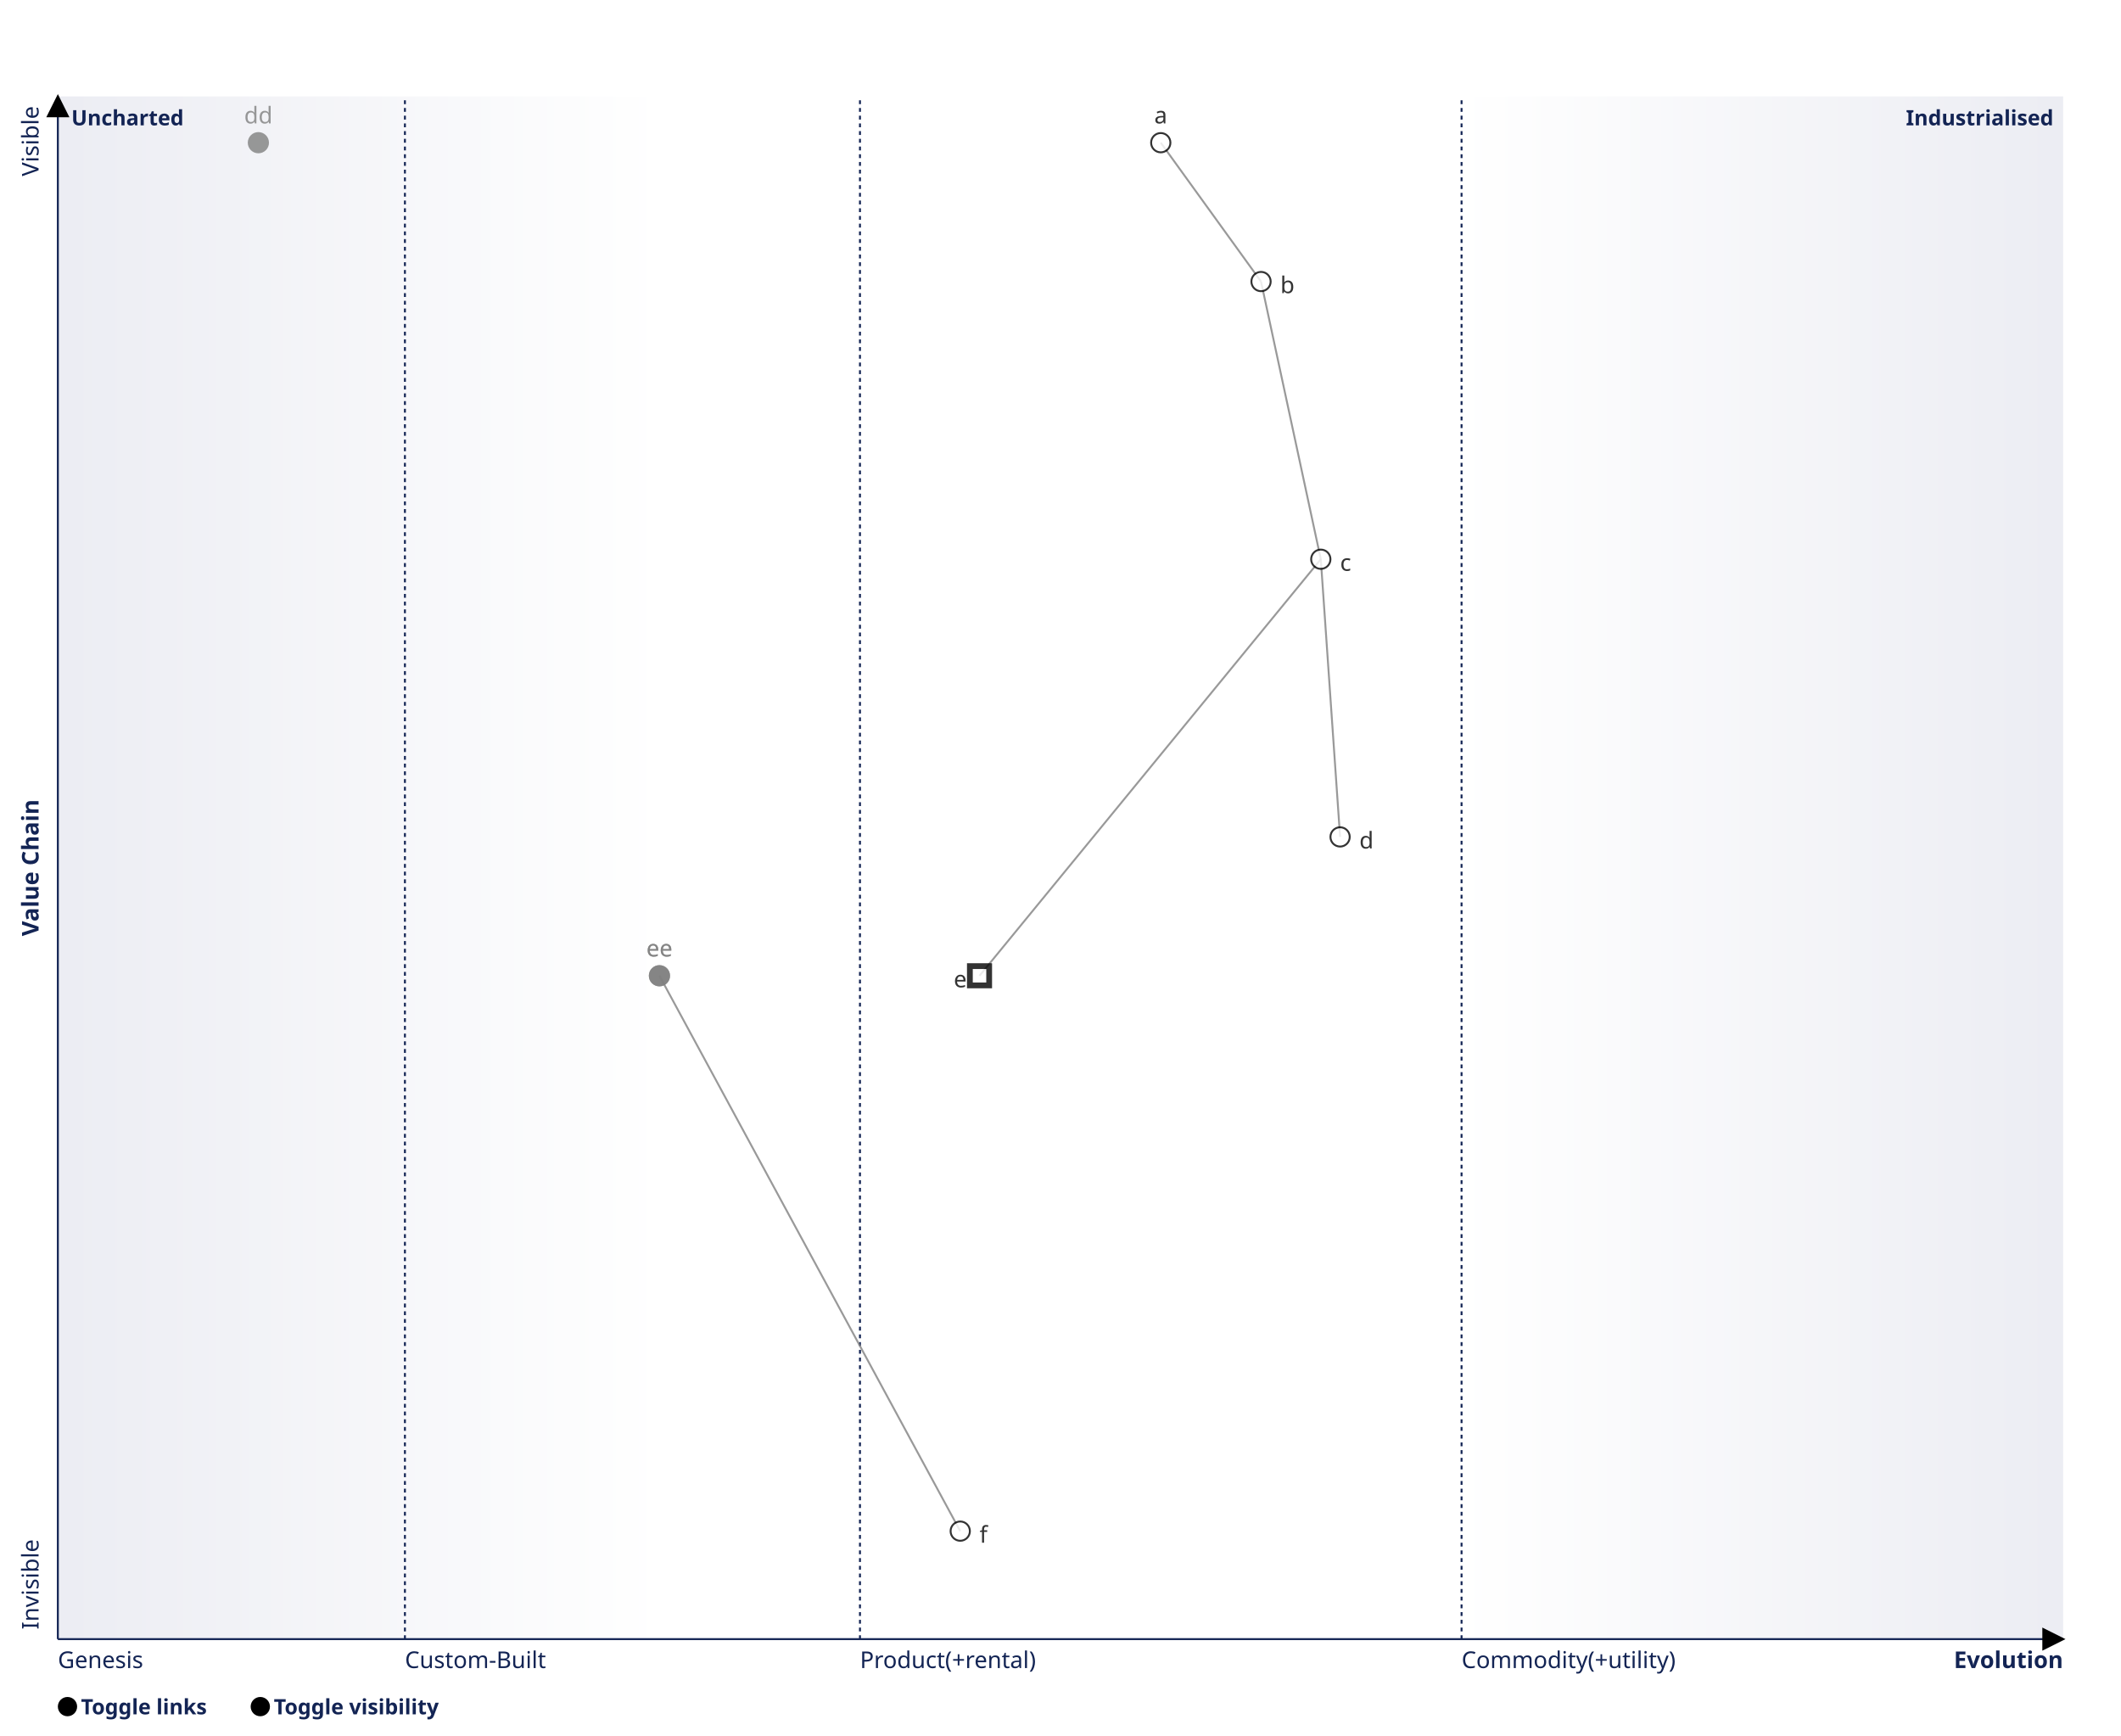
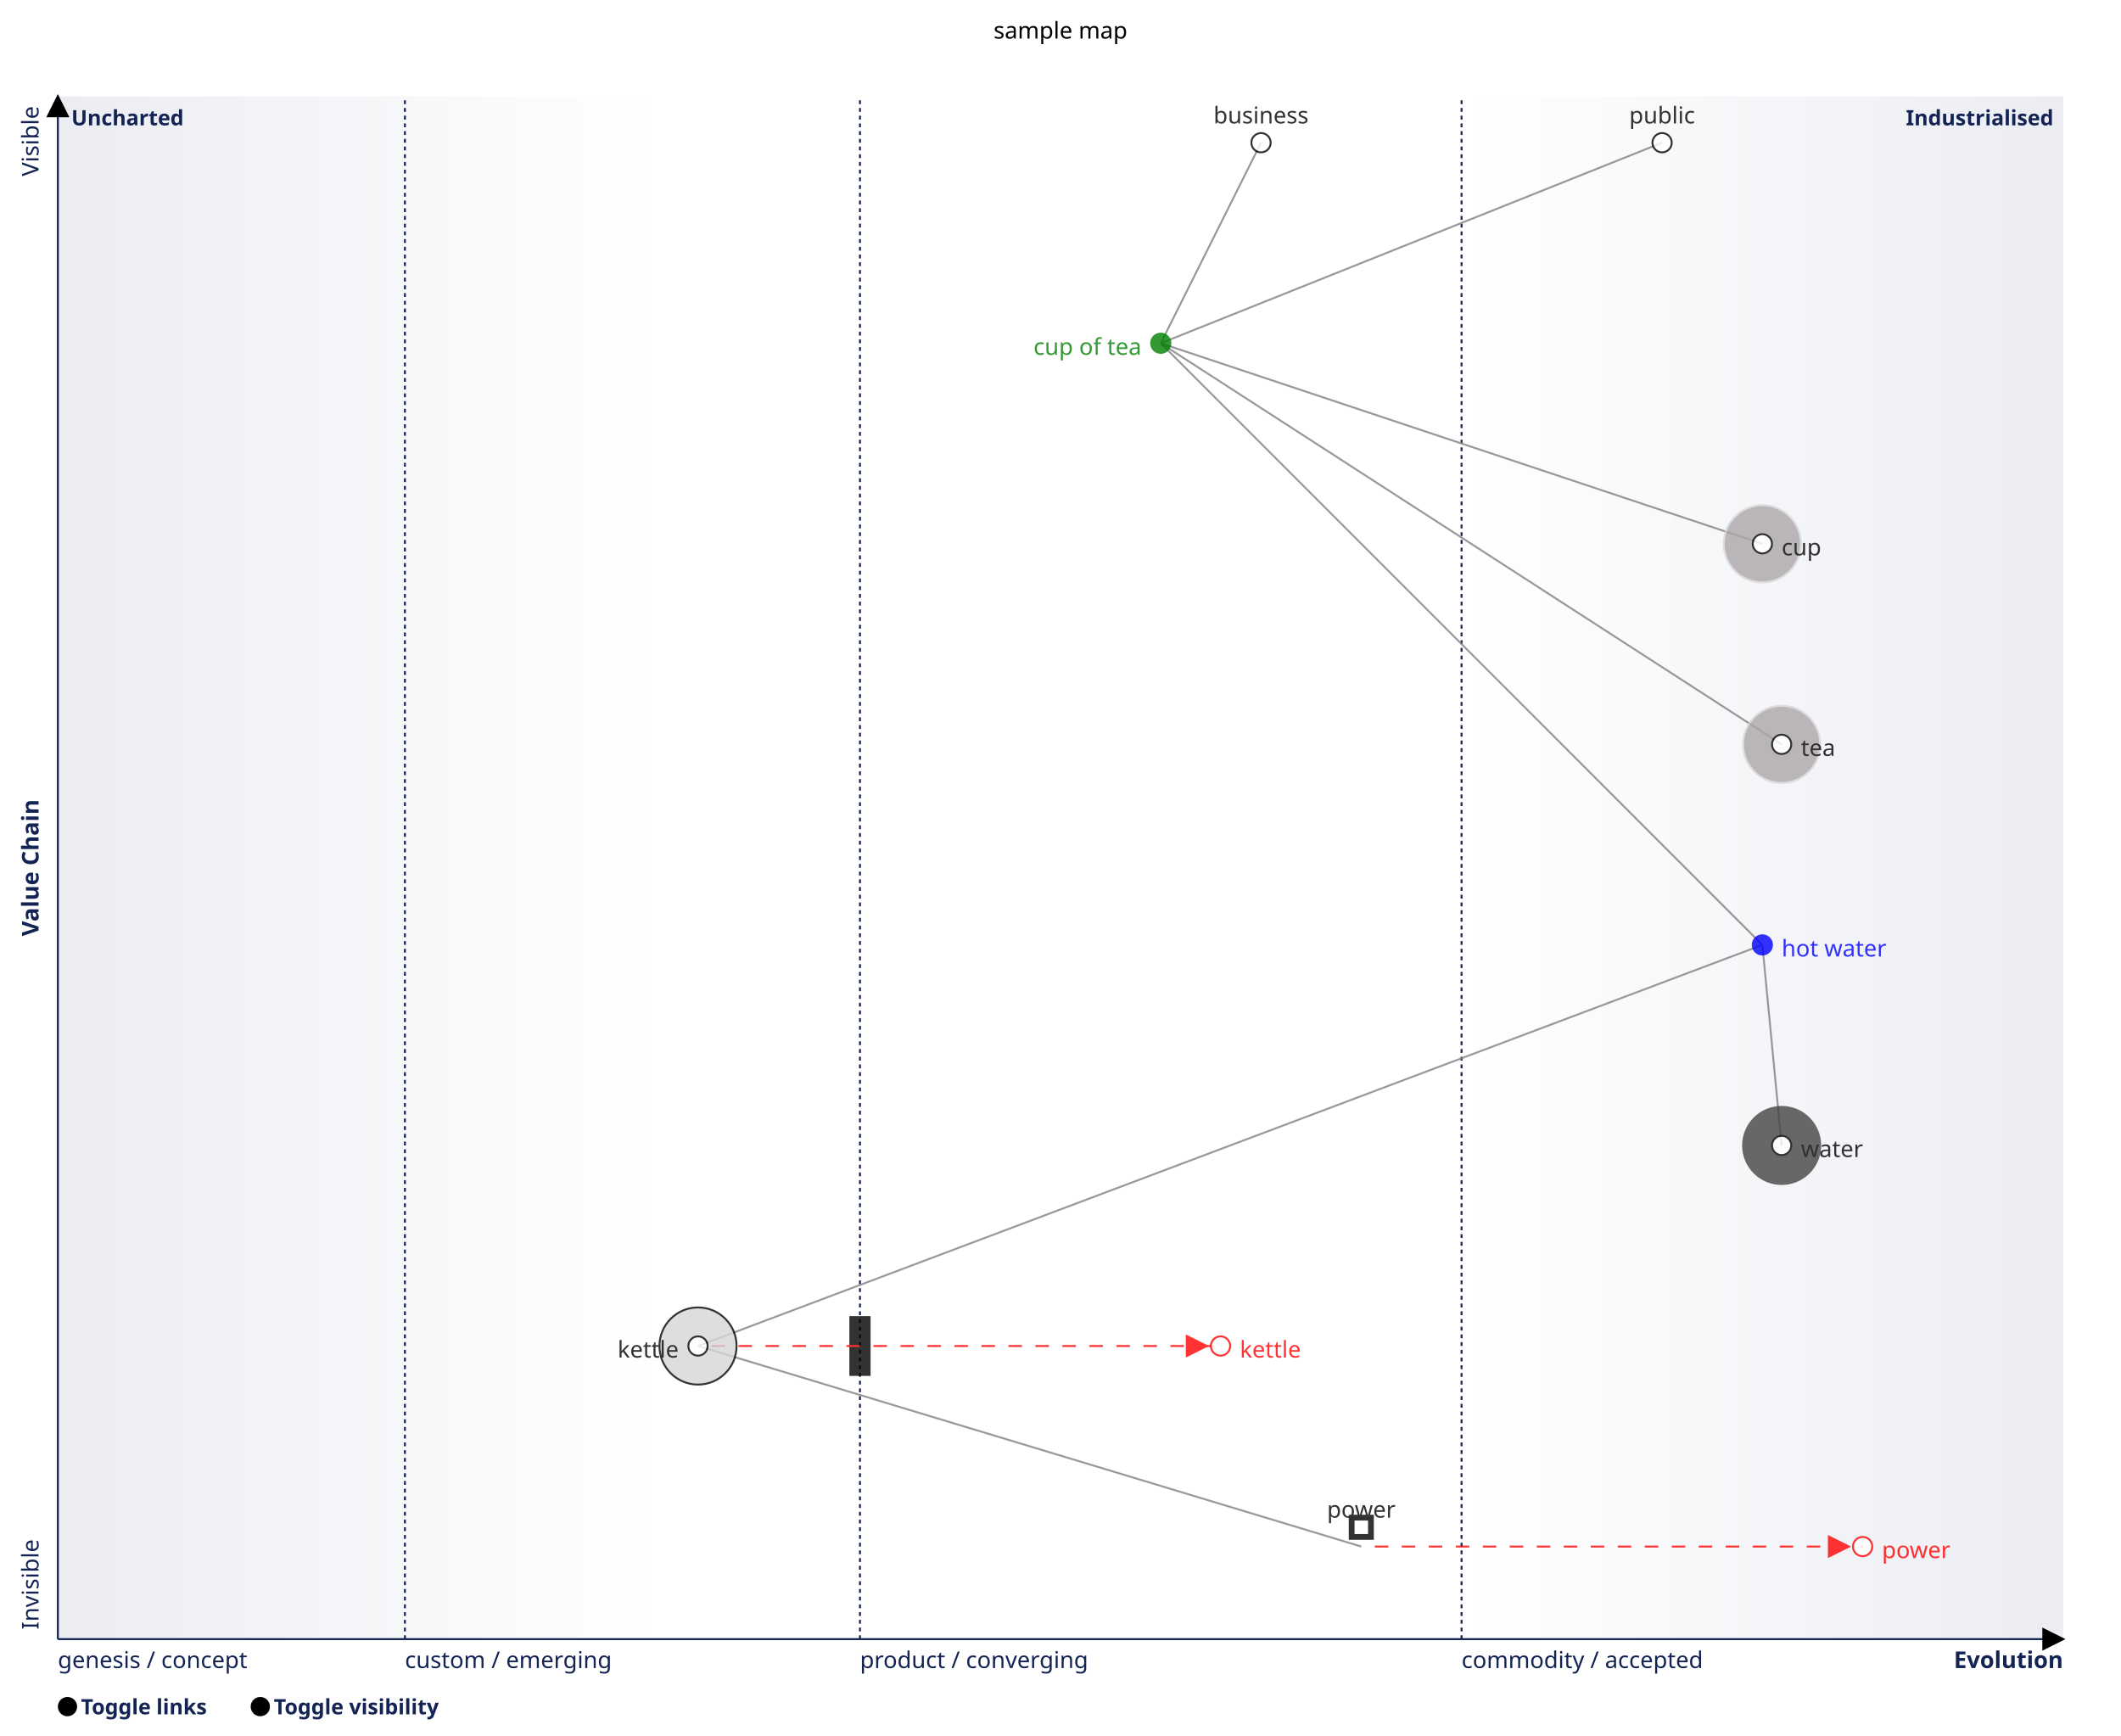
<svg xmlns="http://www.w3.org/2000/svg" width="100%" height="100%" viewBox="0 0 1100 900" preserveAspectRatio="xMidYMid meet">
  <defs>
    <linearGradient id="wardleyGradient" x1="0%" y1="0%" x2="100%" y2="0%">
      <stop offset="0%" stop-color="rgb(236,237,243)" />
      <stop offset="30%" stop-color="rgb(255,255,255)" />
      <stop offset="70%" stop-color="rgb(255,255,255)" />
      <stop offset="100%" stop-color="rgb(236,237,243)" />
    </linearGradient>
    <marker id="arrow" refX="15" refY="0" markerWidth="12" markerHeight="12" viewBox="0 -5 10 10">
      <path d="M0,-5L10,0L0,5" fill="rgb(255,0,0)" />
    </marker>
    <marker id="graphArrow" refX="9" refY="0" markerWidth="12" markerHeight="12" viewBox="0 -5 10 10">
      <path d="M0,-5L10,0L0,5" fill="rgb(0,0,0)" />
    </marker>
  </defs>
  <rect x="30" y="50" width="1040" height="800" style="fill:url(#wardleyGradient)" />
  <g transform=" translate(30,850) rotate(270)">
    <line x1="0" y1="0" x2="800" y2="0" stroke-width="1" marker-end="url(#graphArrow)" stroke="rgb(19,36,84)" stroke-opacity="1.0" />
    <line x1="0" y1="180" x2="800" y2="180" stroke-width="1" stroke-dasharray="2 2" stroke="rgb(19,36,84)" stroke-opacity="1.0" />
    <line x1="0" y1="416" x2="800" y2="416" stroke-width="1" stroke-dasharray="2 2" stroke="rgb(19,36,84)" stroke-opacity="1.0" />
    <line x1="0" y1="728" x2="800" y2="728" stroke-width="1" stroke-dasharray="2 2" stroke="rgb(19,36,84)" stroke-opacity="1.0" />
    <text fill="rgb(19,36,84)" fill-opacity="1.0" font-family="Century Gothic,CenturyGothic,AppleGothic,sans-serif" text-anchor="start">
      <tspan x="5" dy="-10">Invisible</tspan>
    </text>
    <text fill="rgb(19,36,84)" fill-opacity="1.0" font-family="Century Gothic,CenturyGothic,AppleGothic,sans-serif" text-anchor="end">
      <tspan x="795" dy="-10">Visible</tspan>
    </text>
    <text fill="rgb(19,36,84)" fill-opacity="1.0" font-weight="bold" font-family="Century Gothic,CenturyGothic,AppleGothic,sans-serif" text-anchor="middle">
      <tspan x="400" dy="-10">Value Chain</tspan>
    </text>
  </g>
  <line x1="30" y1="850" x2="1070" y2="850" marker-end="url(#graphArrow)" stroke="rgb(19,36,84)" stroke-opacity="1.0" />
  <g id="visibilitytoggle_0">
    <circle cx="135" cy="885" r="5" />
    <text fill="rgb(19,36,84)" fill-opacity="1.0" font-weight="bold" font-family="Century Gothic,CenturyGothic,AppleGothic,sans-serif" font-size="11px" text-anchor="start">
      <tspan x="142" dy="889">Toggle visibility</tspan>
    </text>
  </g>
  <g id="linktoggle_0">
    <circle cx="35" cy="885" r="5" />
    <text fill="rgb(19,36,84)" fill-opacity="1.0" font-weight="bold" font-family="Century Gothic,CenturyGothic,AppleGothic,sans-serif" font-size="11px" text-anchor="start">
      <tspan x="42" dy="889">Toggle links</tspan>
    </text>
  </g>
  <text fill="rgb(19,36,84)" fill-opacity="1.0" font-weight="bold" font-family="Century Gothic,CenturyGothic,AppleGothic,sans-serif" font-size="11px" text-anchor="start">
    <tspan x="37" dy="65">Uncharted</tspan>
  </text>
  <text fill="rgb(19,36,84)" fill-opacity="1.0" font-weight="bold" font-family="Century Gothic,CenturyGothic,AppleGothic,sans-serif" font-size="11px" text-anchor="end">
    <tspan x="1065" dy="65">Industrialised</tspan>
  </text>
  <text fill="rgb(19,36,84)" fill-opacity="1.0" font-family="Century Gothic,CenturyGothic,AppleGothic,sans-serif">
-     <tspan x="30" dy="865">Genesis</tspan>
-   </text>
-   <text fill="rgb(19,36,84)" fill-opacity="1.0" font-family="Century Gothic,CenturyGothic,AppleGothic,sans-serif">
-     <tspan x="210" dy="865">Custom-Built</tspan>
-   </text>
-   <text fill="rgb(19,36,84)" fill-opacity="1.0" font-family="Century Gothic,CenturyGothic,AppleGothic,sans-serif">
-     <tspan x="446" dy="865">Product
- (+rental)</tspan>
-   </text>
-   <text fill="rgb(19,36,84)" fill-opacity="1.0" font-family="Century Gothic,CenturyGothic,AppleGothic,sans-serif">
-     <tspan x="758" dy="865">Commodity
- (+utility)</tspan>
+     <tspan x="30" dy="865">genesis / concept</tspan>
+   </text>
+   <text fill="rgb(19,36,84)" fill-opacity="1.0" font-family="Century Gothic,CenturyGothic,AppleGothic,sans-serif">
+     <tspan x="210" dy="865">custom / emerging</tspan>
+   </text>
+   <text fill="rgb(19,36,84)" fill-opacity="1.0" font-family="Century Gothic,CenturyGothic,AppleGothic,sans-serif">
+     <tspan x="446" dy="865">product / converging</tspan>
+   </text>
+   <text fill="rgb(19,36,84)" fill-opacity="1.0" font-family="Century Gothic,CenturyGothic,AppleGothic,sans-serif">
+     <tspan x="758" dy="865">commodity / accepted</tspan>
  </text>
  <text fill="rgb(19,36,84)" fill-opacity="1.0" font-weight="bold" font-family="Century Gothic,CenturyGothic,AppleGothic,sans-serif" text-anchor="end">
    <tspan x="1070" dy="865">Evolution</tspan>
  </text>
  <style>
.evolutionEdge {
	stroke-dasharray: 7;
	stroke-dashoffset: 7;
	animation: dash 3s linear forwards infinite;
}


.visibility0 {
	opacity: 0.8;
}

.visibility1 {
	opacity: 0.8;
}

.visibility2 {
	opacity: 0.8;
}

.visibility3 {
	opacity: 0.8;
}

.visibility4 {
	opacity: 0.8;
}

.visibility5 {
	opacity: 0.8;
}

.visibility6 {
	opacity: 0.8;
}

.visibility7 {
	opacity: 0.8;
}

- .visibility8 {
- 	opacity: 0.8;
- }
- 
- .visibility9 {
- 	opacity: 0.8;
- }
- 
- .visibility10 {
- 	opacity: 0.8;
- }
- 


.invisibility0 {
	opacity: 1.00;
}

.invisibility1 {
- 	opacity: 0.92;
+ 	opacity: 0.89;
}

.invisibility2 {
- 	opacity: 0.84;
+ 	opacity: 0.77;
}

.invisibility3 {
- 	opacity: 0.76;
+ 	opacity: 0.66;
}

.invisibility4 {
- 	opacity: 0.68;
+ 	opacity: 0.54;
}

.invisibility5 {
- 	opacity: 0.60;
+ 	opacity: 0.43;
}

.invisibility6 {
- 	opacity: 0.52;
+ 	opacity: 0.31;
}

.invisibility7 {
- 	opacity: 0.44;
- }
- 
- .invisibility8 {
- 	opacity: 0.36;
- }
- 
- .invisibility9 {
- 	opacity: 0.28;
- }
- 
- .invisibility10 {
	opacity: 0.20;
}


@keyframes dash {
	from {
		stroke-dashoffset: 100;
	}
	to {
		stroke-dashoffset: 0;
	}
}
.componentText {
  background: transparent;
  color: #fff;
  resize: none;
  border: 0 none;
  width: 100%;
  font-size: 0.8em;
  outline: none;
  height: 100%;
  position: absolute;
}

</style>
  <text font-family="Century Gothic,CenturyGothic,AppleGothic,sans-serif" text-anchor="middle">
-     <tspan x="550" dy="20" />
+     <tspan x="550" dy="20">sample map</tspan>
  </text>
  <g id="layer_0">
-     <g id="edge_6_7" class="visibility10">
-       <line x1="342" y1="506" x2="498" y2="794" stroke-width="1" class="" stroke="rgb(128,128,128)" stroke-opacity="1.0" />
+     <g id="edge_8_15" class="visibility7">
+       <line x1="706" y1="802" x2="966" y2="802" stroke-width="1" stroke-dasharray="5 5" marker-end="url(#arrow)" class=" evolutionEdge" stroke="rgb(255,0,0)" stroke-opacity="1.0" />
    </g>
    <g id="edge_0_1" class="visibility1">
-       <line x1="602" y1="74" x2="654" y2="146" stroke-width="1" class="" stroke="rgb(128,128,128)" stroke-opacity="1.0" />
-     </g>
-     <g id="edge_1_2" class="visibility3">
-       <line x1="654" y1="146" x2="685" y2="290" stroke-width="1" class="" stroke="rgb(128,128,128)" stroke-opacity="1.0" />
-     </g>
-     <g id="edge_2_3" class="visibility5">
-       <line x1="685" y1="290" x2="695" y2="434" stroke-width="1" class="" stroke="rgb(128,128,128)" stroke-opacity="1.0" />
-     </g>
-     <g id="edge_2_5" class="visibility6">
-       <line x1="685" y1="290" x2="508" y2="506" stroke-width="1" class="" stroke="rgb(128,128,128)" stroke-opacity="1.0" />
+       <line x1="654" y1="74" x2="602" y2="178" stroke-width="1" class="" stroke="rgb(128,128,128)" stroke-opacity="1.0" />
+     </g>
+     <g id="edge_1_5" class="visibility4">
+       <line x1="602" y1="178" x2="914" y2="490" stroke-width="1" class="" stroke="rgb(128,128,128)" stroke-opacity="1.0" />
+     </g>
+     <g id="edge_1_3" class="visibility2">
+       <line x1="602" y1="178" x2="914" y2="282" stroke-width="1" class="" stroke="rgb(128,128,128)" stroke-opacity="1.0" />
+     </g>
+     <g id="edge_1_4" class="visibility3">
+       <line x1="602" y1="178" x2="924" y2="386" stroke-width="1" class="" stroke="rgb(128,128,128)" stroke-opacity="1.0" />
+     </g>
+     <g id="edge_7_10" class="visibility6">
+       <rect x="441" y="683" width="10" height="30" fill="rgb(0,0,0)" fill-opacity="1.0" stroke="rgb(0,0,0)" stroke-opacity="1.0" />
+       <line x1="362" y1="698" x2="633" y2="698" stroke-width="1" stroke-dasharray="5 5" marker-end="url(#arrow)" class=" evolutionEdge" stroke="rgb(255,0,0)" stroke-opacity="1.0" />
+     </g>
+     <g id="edge_7_8" class="visibility7">
+       <line x1="362" y1="698" x2="706" y2="802" stroke-width="1" class="" stroke="rgb(128,128,128)" stroke-opacity="1.0" />
+     </g>
+     <g id="edge_2_1" class="visibility1">
+       <line x1="862" y1="74" x2="602" y2="178" stroke-width="1" class="" stroke="rgb(128,128,128)" stroke-opacity="1.0" />
+     </g>
+     <g id="edge_5_6" class="visibility5">
+       <line x1="914" y1="490" x2="924" y2="594" stroke-width="1" class="" stroke="rgb(128,128,128)" stroke-opacity="1.0" />
+     </g>
+     <g id="edge_5_7" class="visibility6">
+       <line x1="914" y1="490" x2="362" y2="698" stroke-width="1" class="" stroke="rgb(128,128,128)" stroke-opacity="1.0" />
    </g>
  </g>
  <g id="layer_10">
-     <g id="element_5" class="visibility6">
-       <g transform=" translate(342,506)">
-         <circle cx="0" cy="0" r="5" fill="rgb(128,128,128)" fill-opacity="1.0" stroke="rgb(128,128,128)" stroke-opacity="1.0" stroke-width="1" />
-         <text fill="rgb(128,128,128)" fill-opacity="1.0" font-family="Century Gothic,CenturyGothic,AppleGothic,sans-serif" text-anchor="middle">
-           <tspan x="0" dy="-10">ee</tspan>
-         </text>
-       </g>
-       <g transform=" translate(508,506)">
-         <rect x="-5" y="-5" width="10" height="10" fill="rgb(255,255,255)" fill-opacity="1.0" stroke="rgb(0,0,0)" stroke-opacity="1.0" stroke-width="3" />
+     <g id="element_3" class="visibility2">
+       <g transform=" translate(914,282)">
+         <circle cx="0" cy="0" r="20" fill="rgb(170,165,169)" fill-opacity="1.0" stroke="rgb(214,214,214)" stroke-opacity="1.0" stroke-width="1" />
+         <circle cx="0" cy="0" r="5" fill="rgb(255,255,255)" fill-opacity="1.0" stroke="rgb(0,0,0)" stroke-opacity="1.0" stroke-width="1" />
+         <text fill="rgb(0,0,0)" fill-opacity="1.0" font-family="Century Gothic,CenturyGothic,AppleGothic,sans-serif" text-anchor="start">
+           <tspan x="10" dy="6">cup</tspan>
+         </text>
+       </g>
+     </g>
+     <g id="element_6" class="visibility5">
+       <g transform=" translate(924,594)">
+         <circle cx="0" cy="0" r="20" fill="rgb(68,68,68)" fill-opacity="1.0" stroke="rgb(68,68,68)" stroke-opacity="1.0" stroke-width="1" />
+         <circle cx="0" cy="0" r="5" fill="rgb(255,255,255)" fill-opacity="1.0" stroke="rgb(0,0,0)" stroke-opacity="1.0" stroke-width="1" />
+         <text fill="rgb(0,0,0)" fill-opacity="1.0" font-family="Century Gothic,CenturyGothic,AppleGothic,sans-serif" text-anchor="start">
+           <tspan x="10" dy="6">water</tspan>
+         </text>
+       </g>
+     </g>
+     <g id="element_8" class="visibility7">
+       <g transform=" translate(706,802)">
+         <rect x="-5" y="-15" width="10" height="10" fill="rgb(255,255,255)" fill-opacity="1.0" stroke="rgb(0,0,0)" stroke-opacity="1.0" stroke-width="3" />
        <text fill="rgb(0,0,0)" fill-opacity="1.0" font-family="Century Gothic,CenturyGothic,AppleGothic,sans-serif" text-anchor="middle">
-           <tspan x="-10" dy="6">e</tspan>
-         </text>
-       </g>
-     </g>
-     <g id="element_6" class="visibility6">
-       <g transform=" translate(342,506)">
-         <circle cx="0" cy="0" r="5" fill="rgb(128,128,128)" fill-opacity="1.0" stroke="rgb(128,128,128)" stroke-opacity="1.0" stroke-width="1" />
-         <text fill="rgb(128,128,128)" fill-opacity="1.0" font-family="Century Gothic,CenturyGothic,AppleGothic,sans-serif" text-anchor="middle">
-           <tspan x="0" dy="-10">ee</tspan>
-         </text>
-       </g>
-     </g>
-     <g id="element_7" class="visibility10">
-       <g transform=" translate(498,794)">
+           <tspan x="0" dy="-15">power</tspan>
+         </text>
+       </g>
+     </g>
+     <g id="element_15" class="visibility7">
+       <g transform=" translate(966,802)">
+         <circle cx="0" cy="0" r="5" fill="rgb(255,255,255)" fill-opacity="1.0" stroke="rgb(255,0,0)" stroke-opacity="1.0" stroke-width="1" />
+         <text fill="rgb(255,0,0)" fill-opacity="1.0" font-family="Century Gothic,CenturyGothic,AppleGothic,sans-serif" text-anchor="start">
+           <tspan x="10" dy="6">power</tspan>
+         </text>
+       </g>
+     </g>
+     <g id="element_0" class="visibility0">
+       <g transform=" translate(654,74)">
+         <circle cx="0" cy="0" r="5" fill="rgb(255,255,255)" fill-opacity="1.0" stroke="rgb(0,0,0)" stroke-opacity="1.0" stroke-width="1" />
+         <text fill="rgb(0,0,0)" fill-opacity="1.0" font-family="Century Gothic,CenturyGothic,AppleGothic,sans-serif" text-anchor="middle">
+           <tspan x="0" dy="-10">business</tspan>
+         </text>
+       </g>
+     </g>
+     <g id="element_1" class="visibility1">
+       <g transform=" translate(602,178)">
+         <circle cx="0" cy="0" r="5" fill="rgb(0,128,0)" fill-opacity="1.0" stroke="rgb(0,128,0)" stroke-opacity="1.0" stroke-width="1" />
+         <text fill="rgb(0,128,0)" fill-opacity="1.0" font-family="Century Gothic,CenturyGothic,AppleGothic,sans-serif" text-anchor="end">
+           <tspan x="-10" dy="6">cup of tea</tspan>
+         </text>
+       </g>
+     </g>
+     <g id="element_4" class="visibility3">
+       <g transform=" translate(924,386)">
+         <circle cx="0" cy="0" r="20" fill="rgb(170,165,169)" fill-opacity="1.0" stroke="rgb(214,214,214)" stroke-opacity="1.0" stroke-width="1" />
        <circle cx="0" cy="0" r="5" fill="rgb(255,255,255)" fill-opacity="1.0" stroke="rgb(0,0,0)" stroke-opacity="1.0" stroke-width="1" />
        <text fill="rgb(0,0,0)" fill-opacity="1.0" font-family="Century Gothic,CenturyGothic,AppleGothic,sans-serif" text-anchor="start">
-           <tspan x="10" dy="6">f</tspan>
-         </text>
-       </g>
-     </g>
-     <g id="element_0" class="visibility0">
-       <g transform=" translate(602,74)">
+           <tspan x="10" dy="6">tea</tspan>
+         </text>
+       </g>
+     </g>
+     <g id="element_7" class="visibility6">
+       <g transform=" translate(362,698)">
+         <circle cx="0" cy="0" r="20" fill="rgb(214,214,214)" fill-opacity="1.0" stroke="rgb(0,0,0)" stroke-opacity="1.0" stroke-width="1" />
+         <circle cx="0" cy="0" r="5" fill="rgb(255,255,255)" fill-opacity="1.0" stroke="rgb(0,0,0)" stroke-opacity="1.0" stroke-width="1" />
+         <text fill="rgb(0,0,0)" fill-opacity="1.0" font-family="Century Gothic,CenturyGothic,AppleGothic,sans-serif" text-anchor="end">
+           <tspan x="-10" dy="6">kettle</tspan>
+         </text>
+       </g>
+     </g>
+     <g id="element_10" class="visibility6">
+       <g transform=" translate(633,698)">
+         <circle cx="0" cy="0" r="5" fill="rgb(255,255,255)" fill-opacity="1.0" stroke="rgb(255,0,0)" stroke-opacity="1.0" stroke-width="1" />
+         <text fill="rgb(255,0,0)" fill-opacity="1.0" font-family="Century Gothic,CenturyGothic,AppleGothic,sans-serif" text-anchor="start">
+           <tspan x="10" dy="6">kettle</tspan>
+         </text>
+       </g>
+     </g>
+     <g id="element_2" class="visibility0">
+       <g transform=" translate(862,74)">
        <circle cx="0" cy="0" r="5" fill="rgb(255,255,255)" fill-opacity="1.0" stroke="rgb(0,0,0)" stroke-opacity="1.0" stroke-width="1" />
        <text fill="rgb(0,0,0)" fill-opacity="1.0" font-family="Century Gothic,CenturyGothic,AppleGothic,sans-serif" text-anchor="middle">
-           <tspan x="0" dy="-10">a</tspan>
-         </text>
-       </g>
-     </g>
-     <g id="element_1" class="visibility1">
-       <g transform=" translate(654,146)">
-         <circle cx="0" cy="0" r="5" fill="rgb(255,255,255)" fill-opacity="1.0" stroke="rgb(0,0,0)" stroke-opacity="1.0" stroke-width="1" />
-         <text fill="rgb(0,0,0)" fill-opacity="1.0" font-family="Century Gothic,CenturyGothic,AppleGothic,sans-serif" text-anchor="start">
-           <tspan x="10" dy="6">b</tspan>
-         </text>
-       </g>
-     </g>
-     <g id="element_2" class="visibility3">
-       <g transform=" translate(685,290)">
-         <circle cx="0" cy="0" r="5" fill="rgb(255,255,255)" fill-opacity="1.0" stroke="rgb(0,0,0)" stroke-opacity="1.0" stroke-width="1" />
-         <text fill="rgb(0,0,0)" fill-opacity="1.0" font-family="Century Gothic,CenturyGothic,AppleGothic,sans-serif" text-anchor="start">
-           <tspan x="10" dy="6">c</tspan>
-         </text>
-       </g>
-     </g>
-     <g id="element_3" class="visibility5">
-       <g transform=" translate(695,434)">
-         <circle cx="0" cy="0" r="5" fill="rgb(255,255,255)" fill-opacity="1.0" stroke="rgb(0,0,0)" stroke-opacity="1.0" stroke-width="1" />
-         <text fill="rgb(0,0,0)" fill-opacity="1.0" font-family="Century Gothic,CenturyGothic,AppleGothic,sans-serif" text-anchor="start">
-           <tspan x="10" dy="6">d</tspan>
-         </text>
-       </g>
-     </g>
-     <g id="element_4" class="visibility0">
-       <g transform=" translate(134,74)">
-         <circle cx="0" cy="0" r="5" fill="rgb(128,128,128)" fill-opacity="1.0" stroke="rgb(128,128,128)" stroke-opacity="1.0" stroke-width="1" />
-         <text fill="rgb(128,128,128)" fill-opacity="1.0" font-family="Century Gothic,CenturyGothic,AppleGothic,sans-serif" text-anchor="middle">
-           <tspan x="0" dy="-10">dd</tspan>
+           <tspan x="0" dy="-10">public</tspan>
+         </text>
+       </g>
+     </g>
+     <g id="element_5" class="visibility4">
+       <g transform=" translate(914,490)">
+         <circle cx="0" cy="0" r="5" fill="rgb(0,0,255)" fill-opacity="1.0" stroke="rgb(0,0,255)" stroke-opacity="1.0" stroke-width="1" />
+         <text fill="rgb(0,0,255)" fill-opacity="1.0" font-family="Century Gothic,CenturyGothic,AppleGothic,sans-serif" text-anchor="start">
+           <tspan x="10" dy="6">hot water</tspan>
        </text>
      </g>
    </g>
  </g>
</svg>
